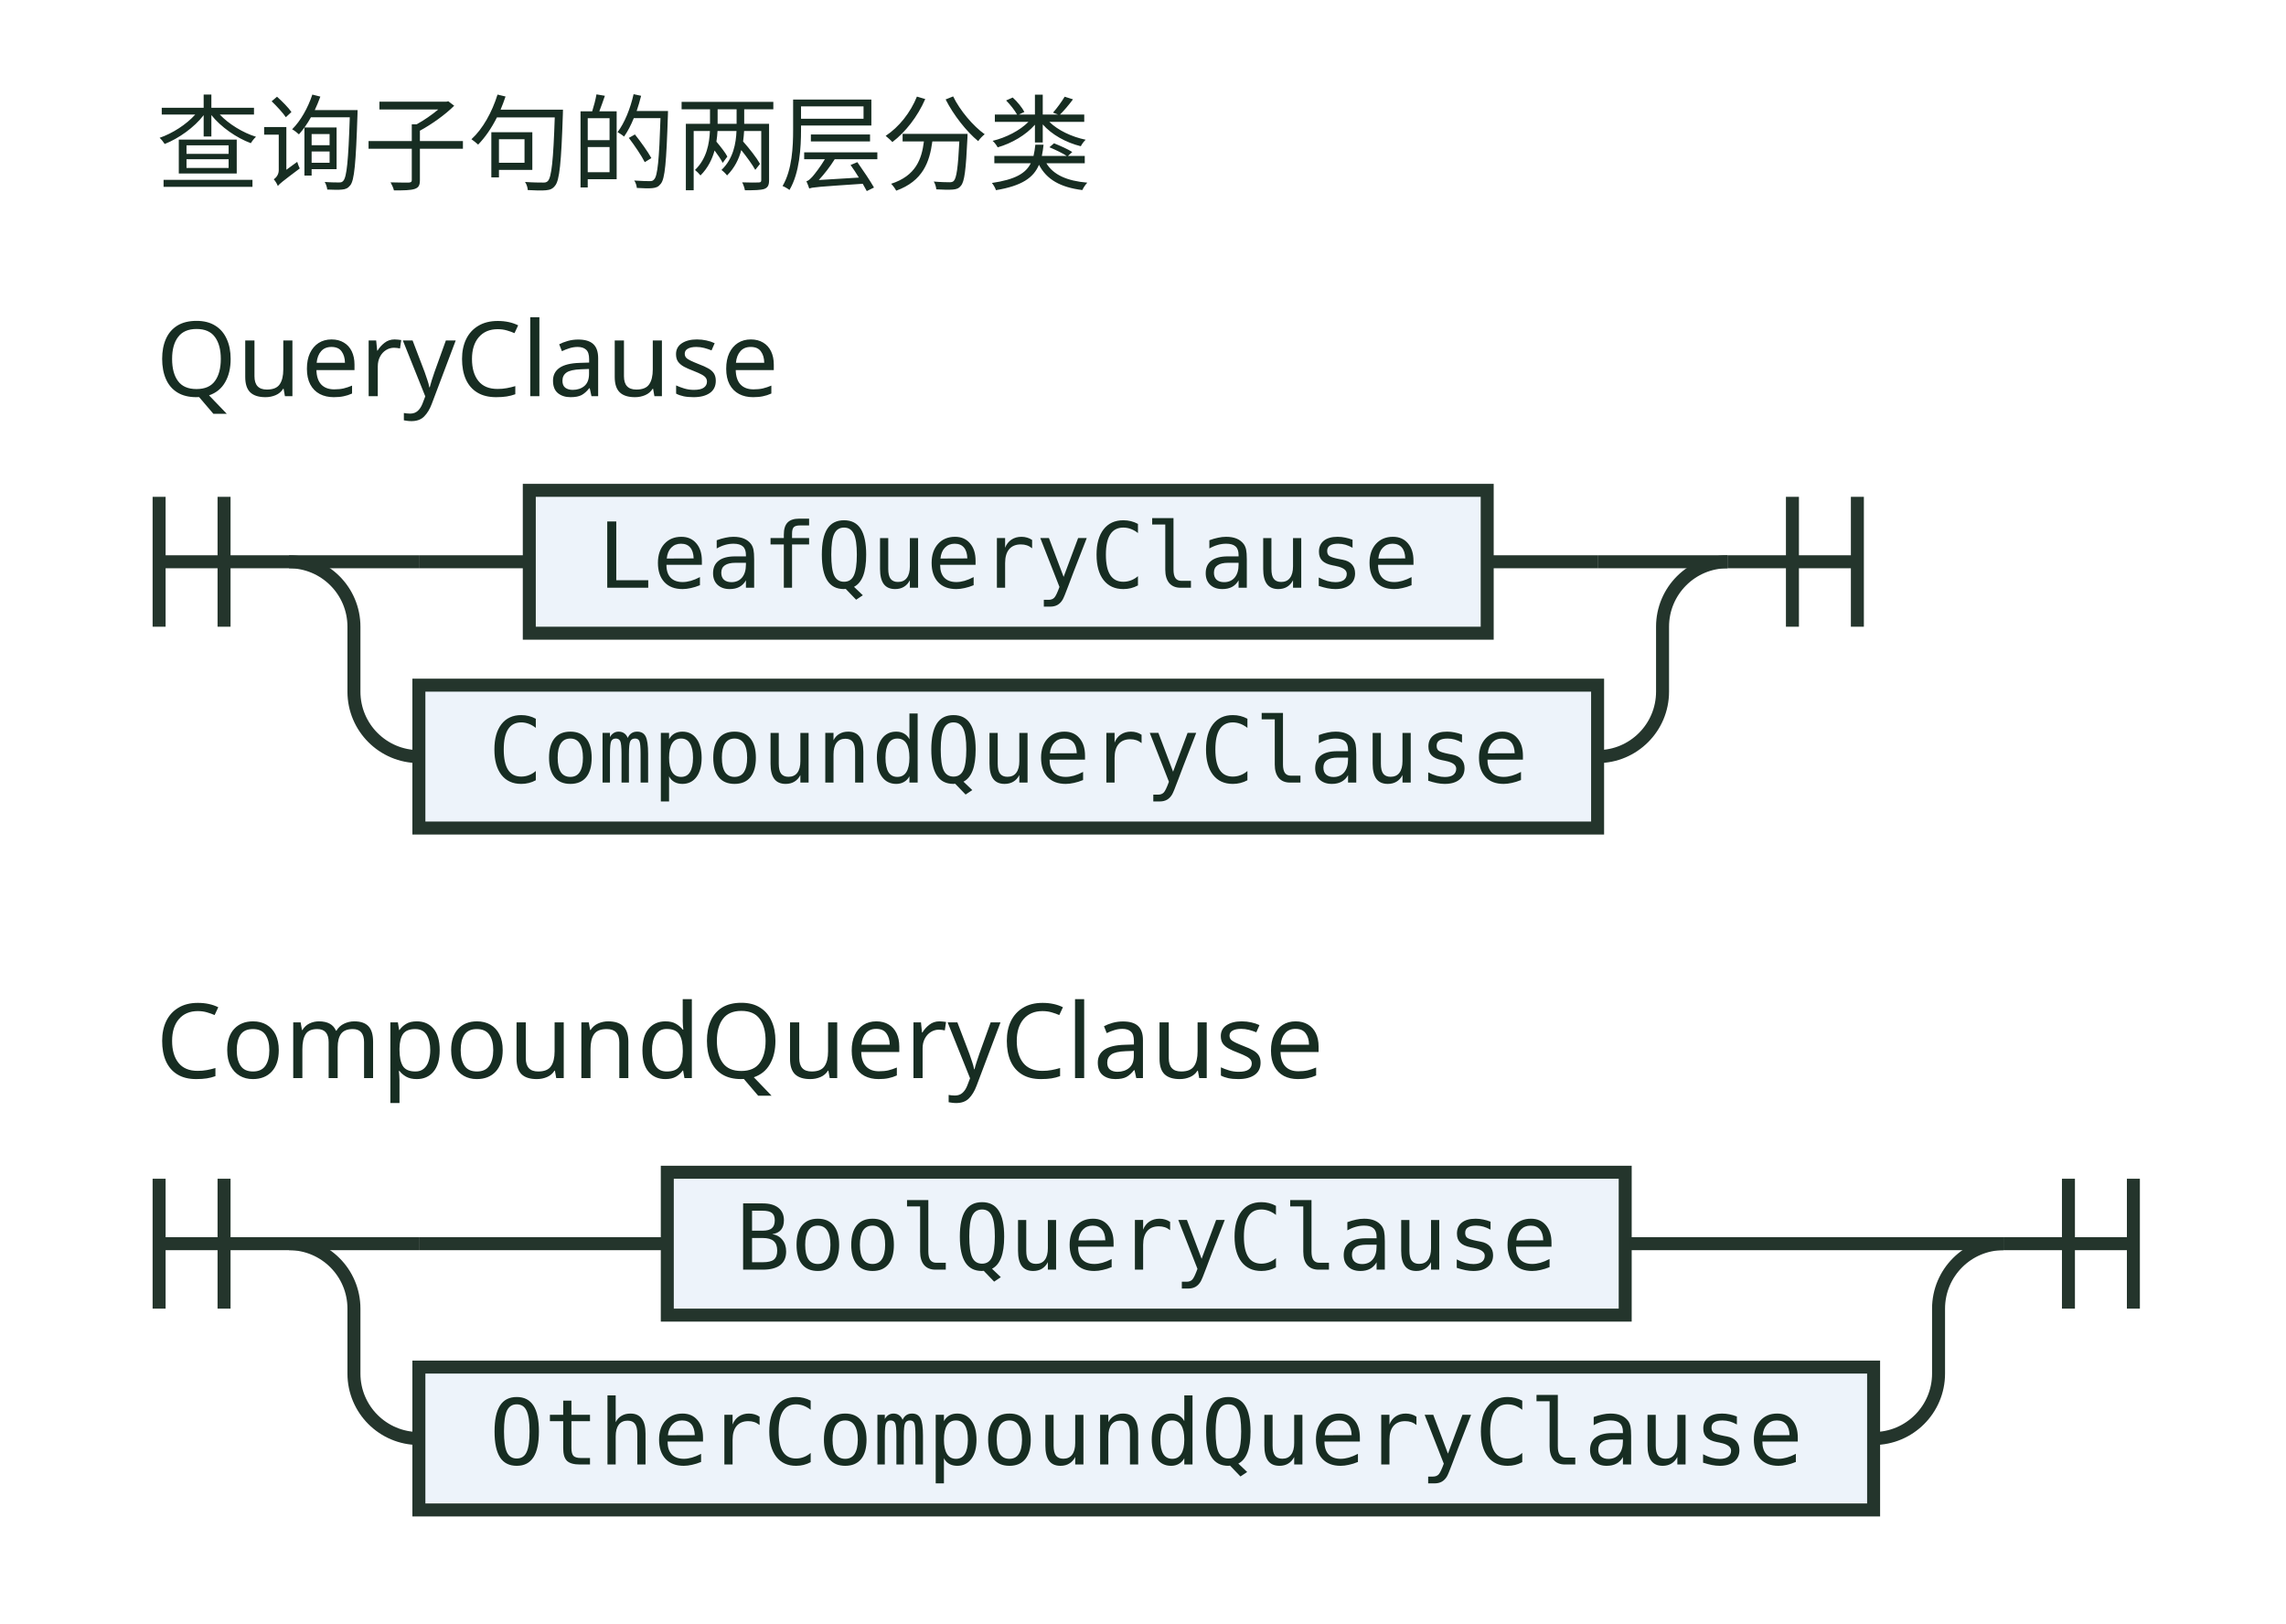
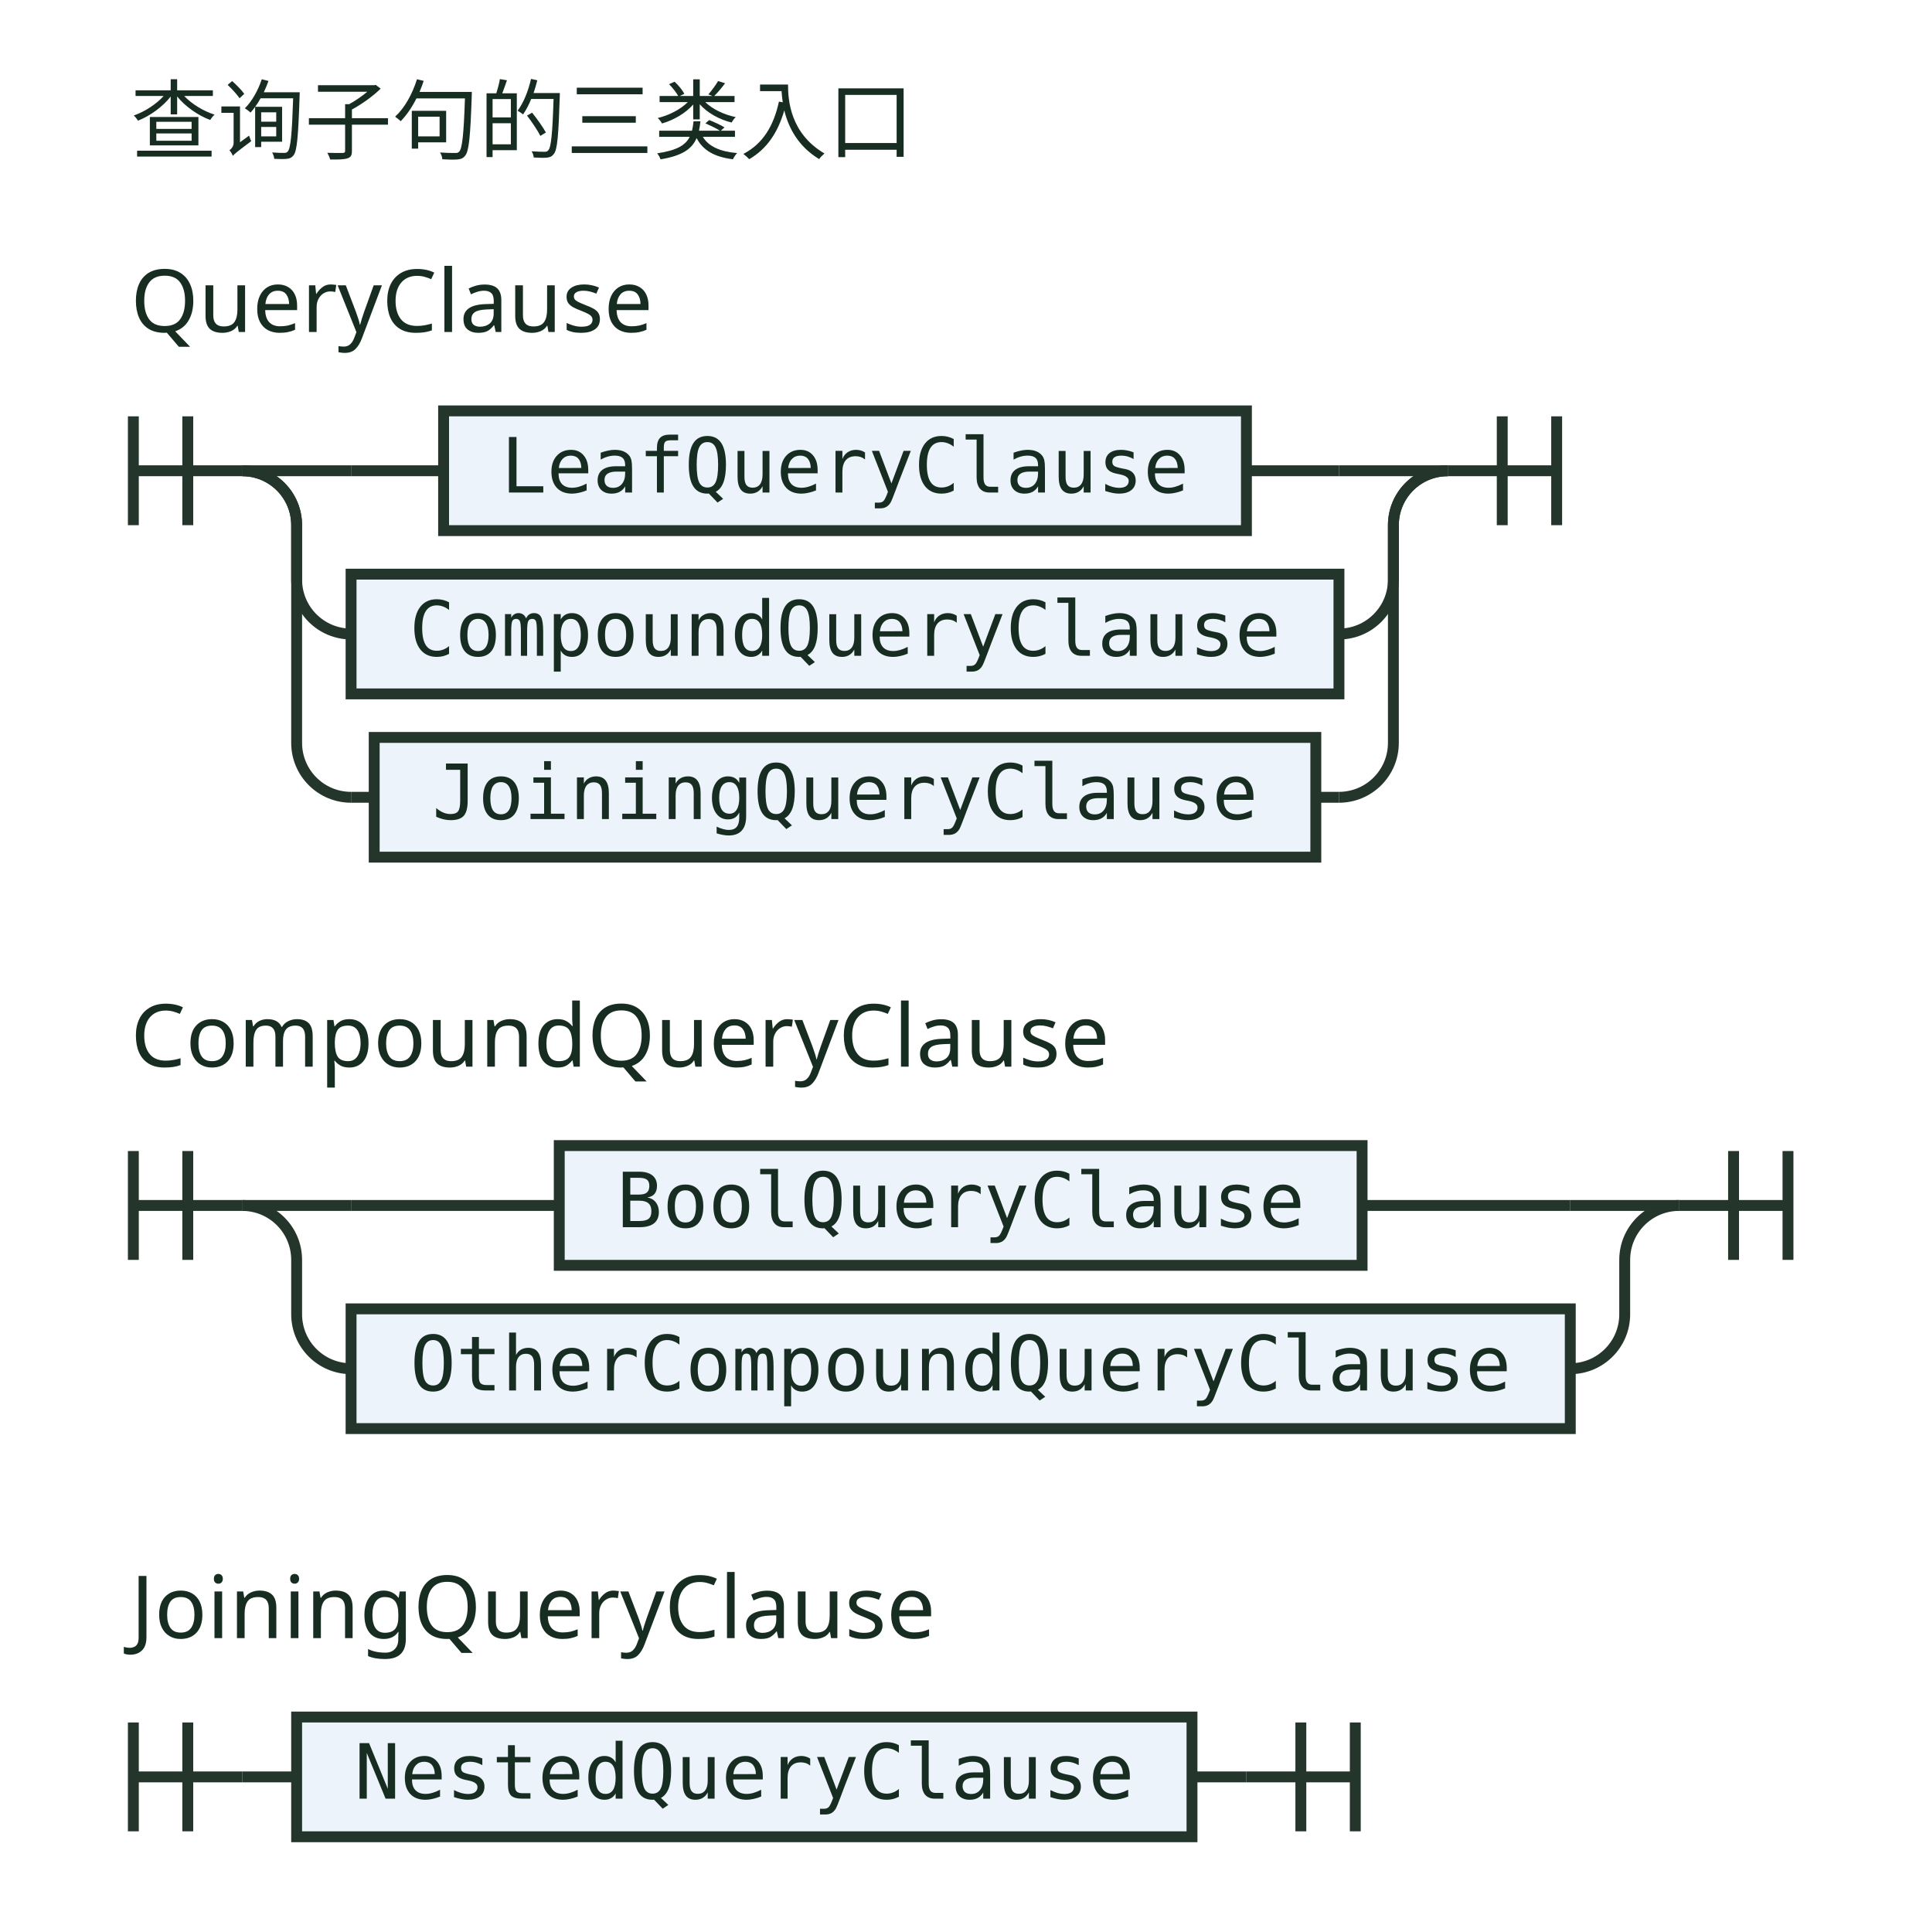
- <svg xmlns="http://www.w3.org/2000/svg" role="img" aria-labelledby="figure-title" aria-describedby="figure-desc" width="352" height="250" viewBox="0 0 352 250">
-   <text class="figure-title" x="24" y="28">查询子句的两层分类</text>
-   <svg class="railroad-diagram" width="309.5" height="105" viewBox="0 0 309.5 105" y="40">
+ <svg xmlns="http://www.w3.org/2000/svg" role="img" aria-labelledby="figure-title" aria-describedby="figure-desc" width="352" height="355" viewBox="0 0 352 355">
+   <text class="figure-title" x="24" y="28">查询子句的三类入口</text>
+   <svg class="railroad-diagram" width="309.5" height="135" viewBox="0 0 309.5 135" y="40">
    <text class="figure-title" x="24" y="21">QueryClause</text>
    <g transform="translate(.5 .5)">
      <g>
        <path d="M24 36v20m10 -20v20m-10 -10h20" />
      </g>
      <g>
        <path d="M44 46h0" />
        <path d="M265.5 46h0" />
        <path d="M44 46h20" />
        <g class="non-terminal ">
          <path d="M64 46h17" />
          <path d="M228.5 46h17" />
          <rect x="81" y="35" width="147.5" height="22" />
          <text x="154.75" y="50">LeafQueryClause</text>
        </g>
        <path d="M245.5 46h20" />
        <path d="M44 46a10 10 0 0 1 10 10v10a10 10 0 0 0 10 10" />
        <g class="non-terminal ">
          <path d="M64 76h0" />
          <path d="M245.5 76h0" />
          <rect x="64" y="65" width="181.5" height="22" />
          <text x="154.75" y="80">CompoundQueryClause</text>
        </g>
        <path d="M245.5 76a10 10 0 0 0 10 -10v-10a10 10 0 0 1 10 -10" />
+         <path d="M44 46a10 10 0 0 1 10 10v40a10 10 0 0 0 10 10" />
+         <g class="non-terminal ">
+           <path d="M64 106h4.25" />
+           <path d="M241.25 106h4.25" />
+           <rect x="68.25" y="95" width="173" height="22" />
+           <text x="154.75" y="110">JoiningQueryClause</text>
+         </g>
+         <path d="M245.5 106a10 10 0 0 0 10 -10v-40a10 10 0 0 1 10 -10" />
      </g>
      <path d="M 265.5 46 h 20 m -10 -10 v 20 m 10 -20 v 20" />
    </g>
  </svg>
-   <svg class="railroad-diagram" width="352" height="105" viewBox="0 0 352 105" y="145">
+   <svg class="railroad-diagram" width="352" height="105" viewBox="0 0 352 105" y="175">
    <text class="figure-title" x="24" y="21">CompoundQueryClause</text>
    <g transform="translate(.5 .5)">
      <g>
        <path d="M24 36v20m10 -20v20m-10 -10h20" />
      </g>
      <g>
        <path d="M44 46h0" />
        <path d="M308 46h0" />
        <path d="M44 46h20" />
        <g class="non-terminal ">
          <path d="M64 46h38.25" />
          <path d="M249.75 46h38.25" />
          <rect x="102.25" y="35" width="147.5" height="22" />
          <text x="176" y="50">BoolQueryClause</text>
        </g>
        <path d="M288 46h20" />
        <path d="M44 46a10 10 0 0 1 10 10v10a10 10 0 0 0 10 10" />
        <g class="non-terminal ">
          <path d="M64 76h0" />
          <path d="M288 76h0" />
          <rect x="64" y="65" width="224" height="22" />
          <text x="176" y="80">OtherCompoundQueryClause</text>
        </g>
        <path d="M288 76a10 10 0 0 0 10 -10v-10a10 10 0 0 1 10 -10" />
      </g>
      <path d="M 308 46 h 20 m -10 -10 v 20 m 10 -20 v 20" />
    </g>
  </svg>
+   <svg class="railroad-diagram" width="272.5" height="75" viewBox="0 0 272.5 75" y="280">
+     <text class="figure-title" x="24" y="21">JoiningQueryClause</text>
+     <g transform="translate(.5 .5)">
+       <g>
+         <path d="M24 36v20m10 -20v20m-10 -10h20" />
+       </g>
+       <path d="M44 46h10" />
+       <g class="non-terminal ">
+         <path d="M54 46h0" />
+         <path d="M218.5 46h0" />
+         <rect x="54" y="35" width="164.5" height="22" />
+         <text x="136.25" y="50">NestedQueryClause</text>
+       </g>
+       <path d="M218.5 46h10" />
+       <path d="M 228.5 46 h 20 m -10 -10 v 20 m 10 -20 v 20" />
+     </g>
+   </svg>
  <style>
svg { background: #faf7f0; }
path { stroke: #24352c; stroke-width: 2; fill: none; }
rect { stroke: #24352c; stroke-width: 2; fill: #d8efdc; }
g.non-terminal rect { fill: #edf3fa; }
text { font: 14px monospace; text-anchor: middle; white-space: pre; fill: #172d22; }
text.figure-title { font: 16px sans-serif; text-anchor: start; }
</style>
</svg>
